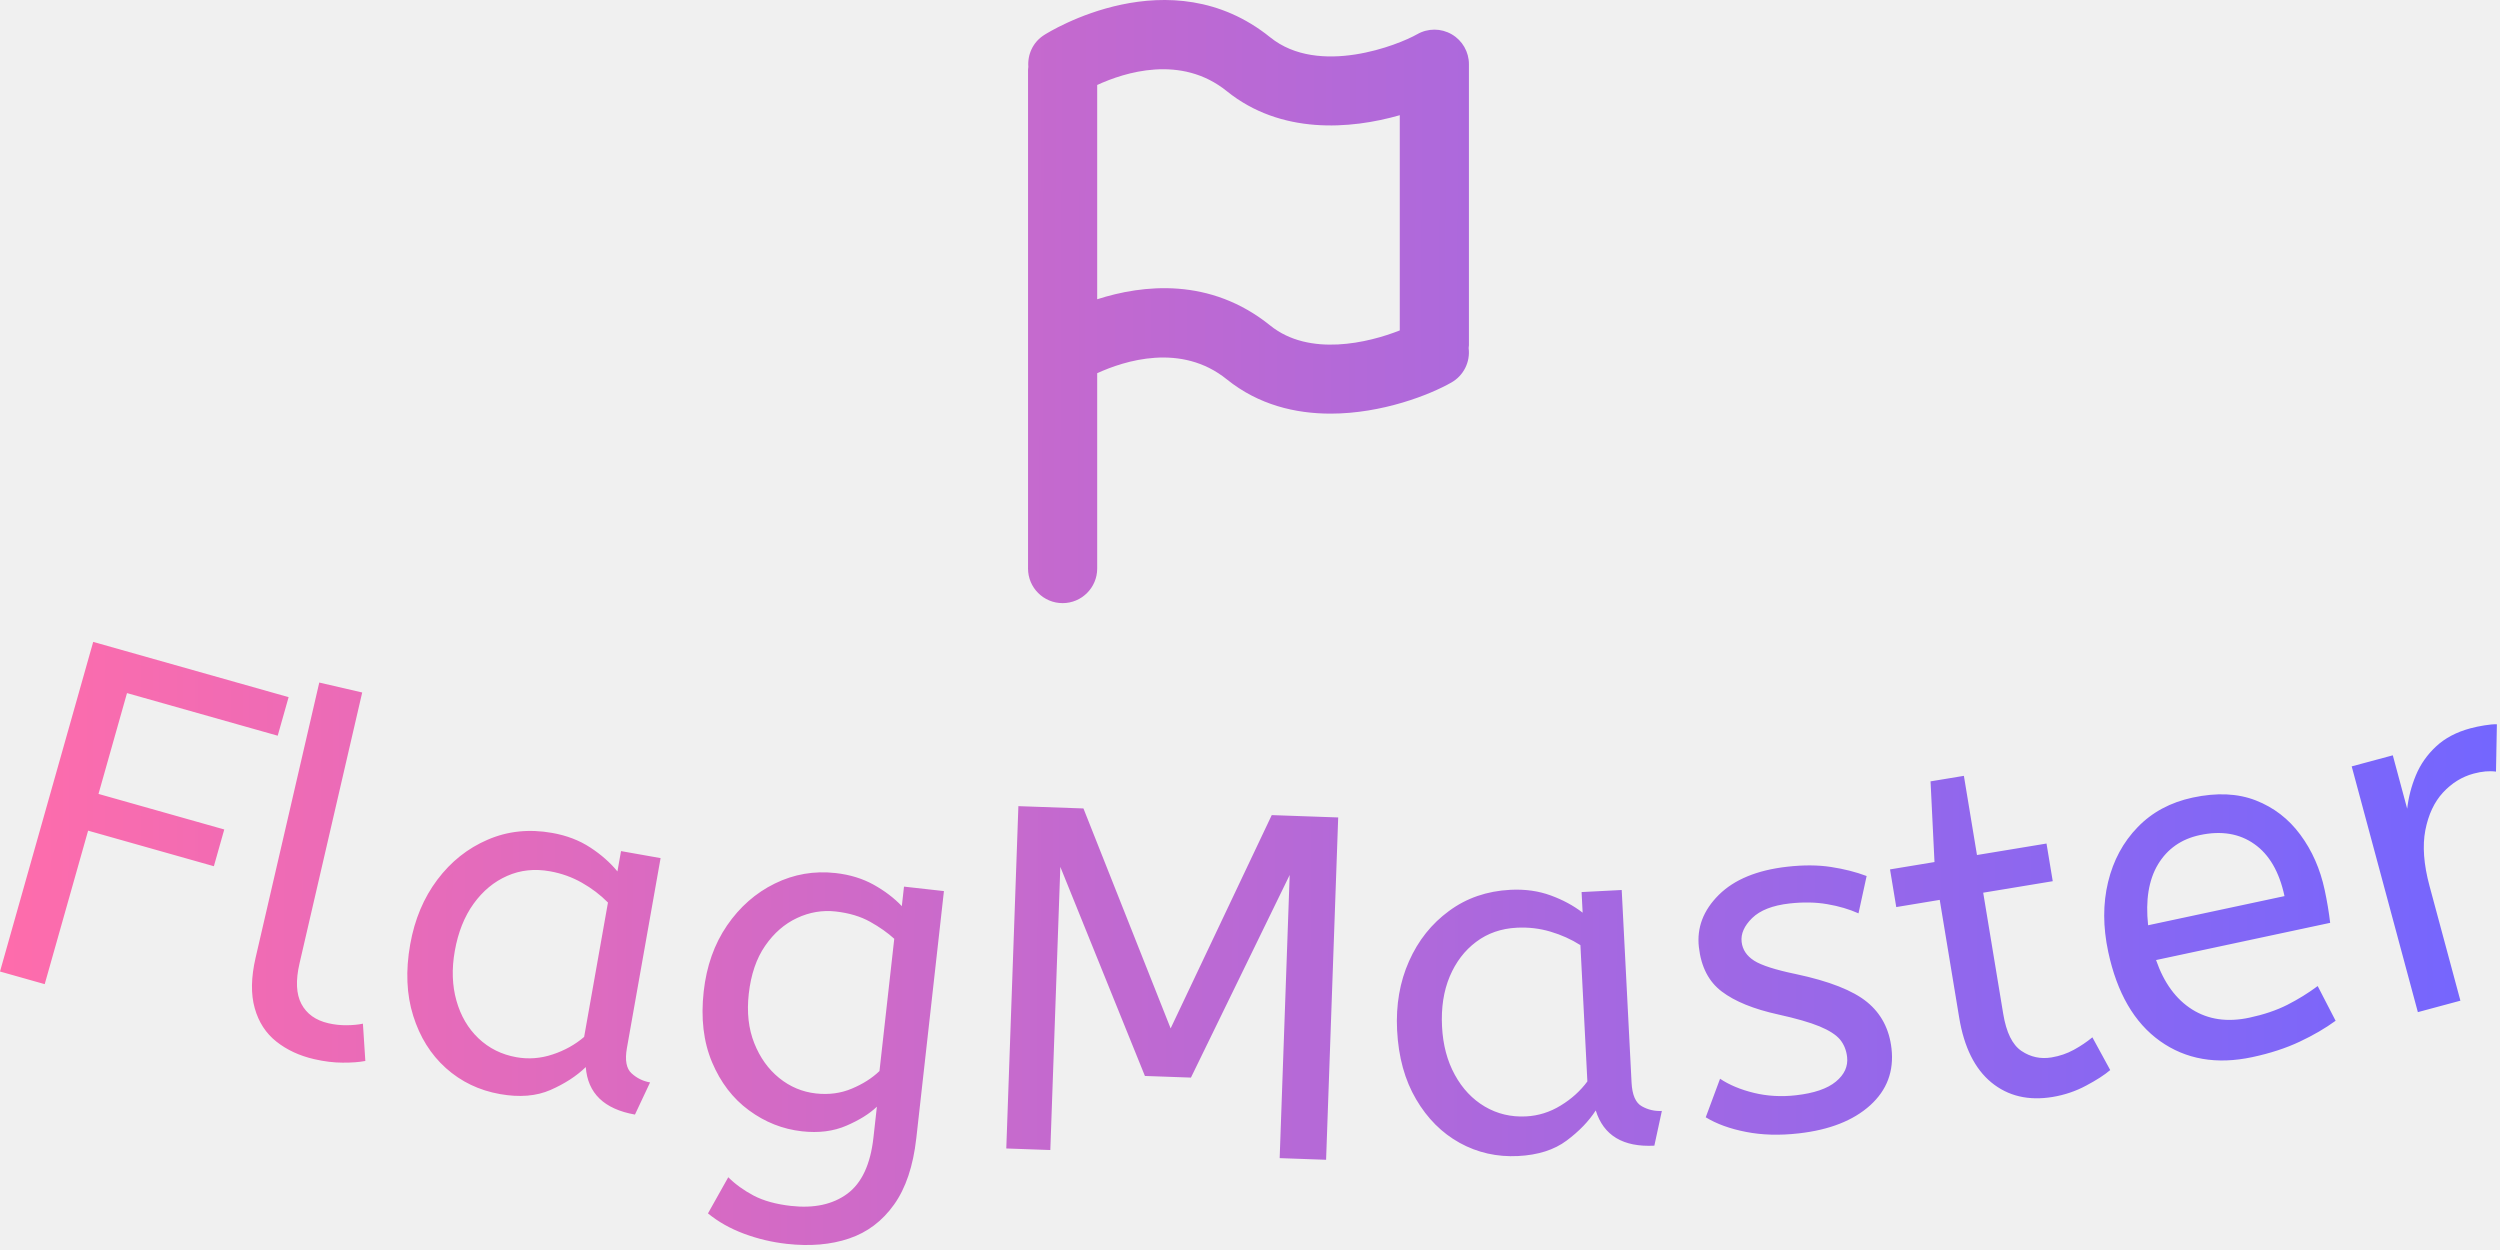
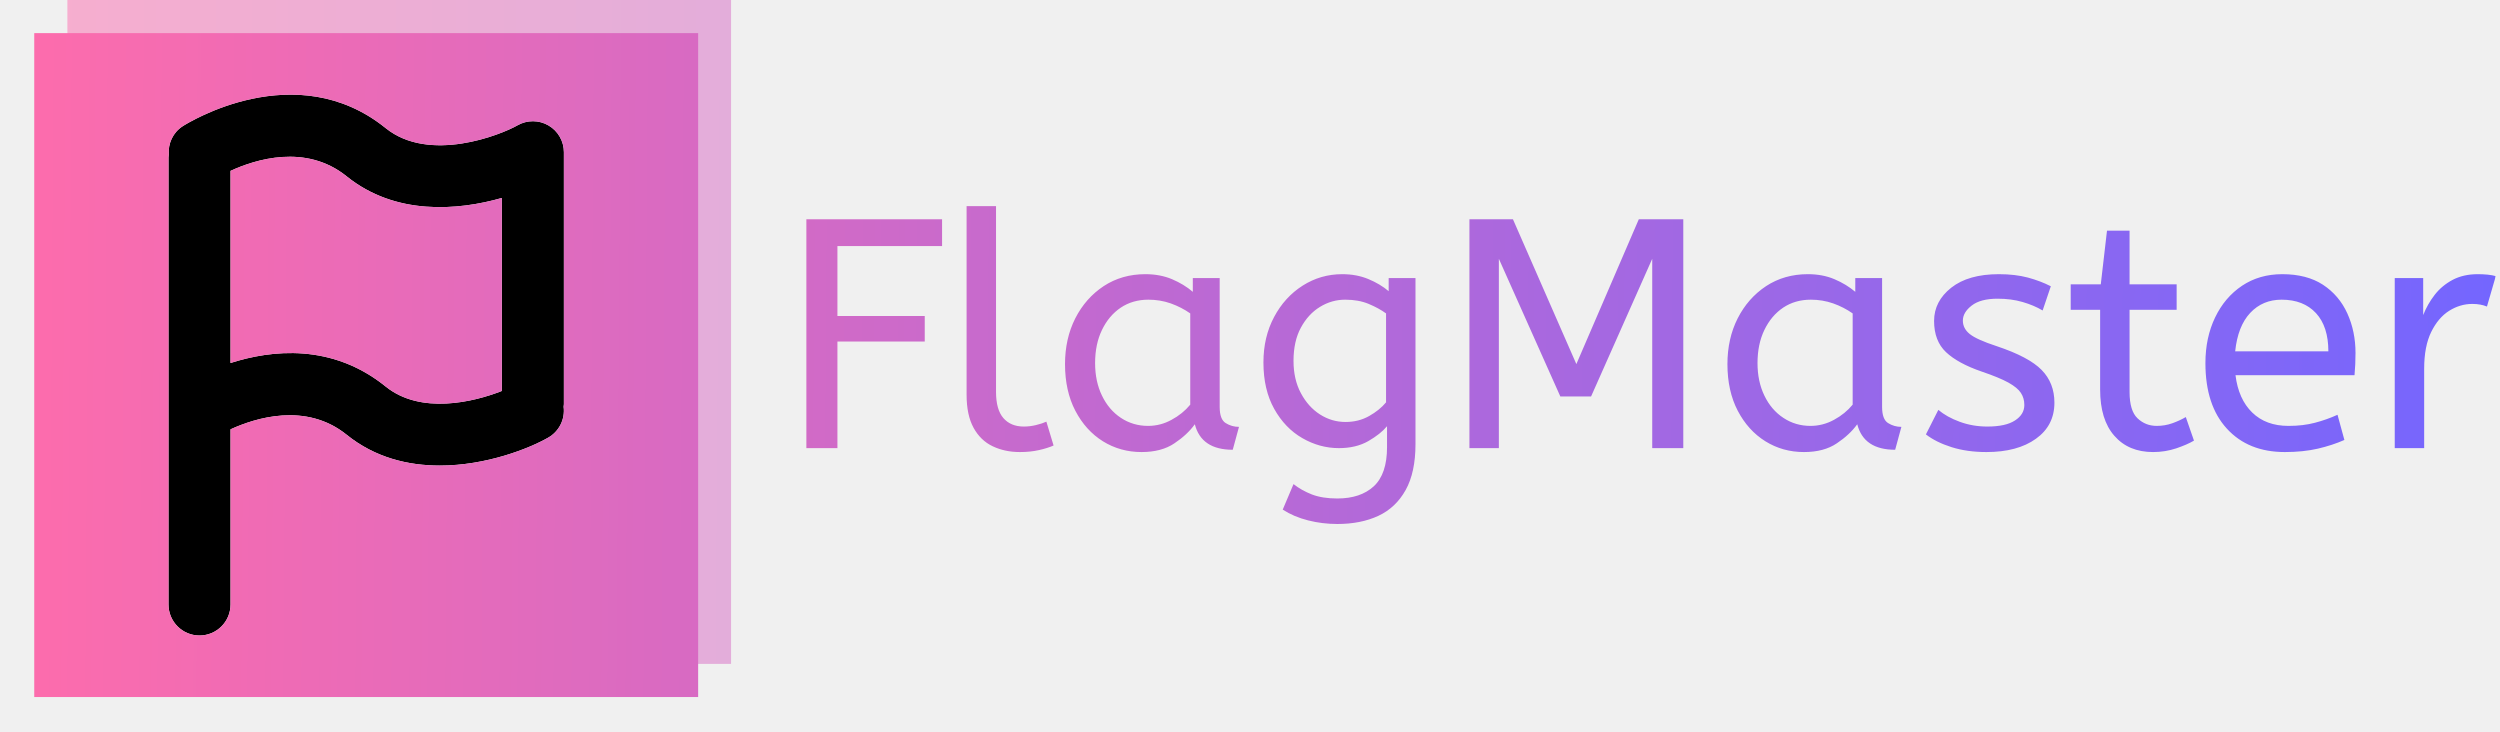
- <svg xmlns="http://www.w3.org/2000/svg" version="1.1" width="1500" height="750" viewBox="0 0 1500 750">
-   <g transform="matrix(1,0,0,1,-0.9090909,-1.491636)">
-     <svg viewBox="0 0 396 198" data-background-color="#000000" preserveAspectRatio="xMidYMid meet" height="750" width="1500">
-       <g id="tight-bounds" transform="matrix(1,0,0,1,0.24,0.3937919)">
-         <svg viewBox="0 0 395.52 197.212" height="197.212" width="395.52">
+ <svg xmlns="http://www.w3.org/2000/svg" version="1.1" width="1500" height="439" viewBox="0 0 1500 439">
+   <g transform="matrix(1,0,0,1,-0.9090909,-0.4538887)">
+     <svg viewBox="0 0 396 116" data-background-color="#000000" preserveAspectRatio="xMidYMid meet" height="439" width="1500">
+       <g id="tight-bounds" transform="matrix(1,0,0,1,0.24,0.1199341)">
+         <svg viewBox="0 0 395.52 115.76" height="115.76" width="395.52">
          <g>
-             <svg viewBox="0 0 395.52 197.212" height="197.212" width="395.52">
-               <g transform="matrix(1,0,0,1,0,101.676)">
-                 <svg viewBox="0 0 395.52 95.536" height="95.536" width="395.52">
+             <svg viewBox="0 0 584.013 170.928" height="115.76" width="395.52">
+               <g transform="matrix(1,0,0,1,188.4929,48.26197)">
+                 <svg viewBox="0 0 395.52 74.404" height="74.404" width="395.52">
                  <g id="textblocktransform">
-                     <svg viewBox="0 0 395.52 95.536" height="95.536" width="395.52" id="textblock">
+                     <svg viewBox="0 0 395.52 74.404" height="74.404" width="395.52" id="textblock">
                      <g>
-                         <svg viewBox="0 0 395.52 95.536" height="95.536" width="395.52">
+                         <svg viewBox="0 0 395.52 74.404" height="74.404" width="395.52">
                          <g transform="matrix(1,0,0,1,0,0)">
-                             <svg width="395.52" viewBox="0.647 -19.107 250.47 60.5" height="95.536" data-palette-color="url(#3960ed23-eb6a-47b5-a659-f7b39df44c1a)" />
+                             <svg width="395.52" viewBox="4.5 -37 258.33 48.6" height="74.404" data-palette-color="url(#897f5153-e7db-4797-996d-753ea3cd242f)" />
                          </g>
                        </svg>
                      </g>
                    </svg>
                  </g>
                </svg>
              </g>
-               <g transform="matrix(1,0,0,1,162.8399,0)">
-                 <svg viewBox="0 0 69.84 95.536" height="95.536" width="69.84">
+               <g>
+                 <svg viewBox="0 0 170.928 170.928" height="170.928" width="170.928">
                  <g>
-                     <svg version="1.1" x="0" y="0" viewBox="24.668 15.57 51 69.764" enable-background="new 0 0 100 100" xml:space="preserve" height="95.536" width="69.84" class="icon-icon-0" data-fill-palette-color="accent" id="icon-0" />
+                     <svg />
+                   </g>
+                   <g id="icon-0">
+                     <svg viewBox="0 0 170.928 170.928" height="170.928" width="170.928">
+                       <g />
+                       <g transform="matrix(1,0,0,1,39.18475,22.15732)">
+                         <svg viewBox="0 0 92.558 126.613" height="126.613" width="92.558">
+                           <g>
+                             <svg version="1.1" x="0" y="0" viewBox="24.668 15.57 51 69.764" enable-background="new 0 0 100 100" xml:space="preserve" height="126.613" width="92.558" class="icon-dxe-0" data-fill-palette-color="quaternary" id="dxe-0">
+                               <path fill="#000000" d="M75.668 23A3.997 3.997 0 0 0 69.685 19.527C67.528 20.761 58.317 24.435 52.681 19.887 41.072 10.522 27.104 19.253 26.516 19.63 25.228 20.453 24.592 21.888 24.705 23.312 24.694 23.431 24.668 23.545 24.668 23.667V81.334A4 4 0 0 0 32.668 81.334V58.739C35.811 57.3 42.375 55.185 47.657 59.447 51.321 62.403 55.594 63.415 59.659 63.415 65.642 63.415 71.177 61.223 73.652 59.807A4 4 0 0 0 75.634 55.831C75.644 55.72 75.667 55.613 75.667 55.5V23zM52.681 53.221C45.729 47.611 37.934 48.494 32.668 50.185V25.4C35.821 23.947 42.363 21.84 47.657 26.113 53.907 31.155 61.928 30.542 67.668 28.896V53.79C64.038 55.222 57.209 56.876 52.681 53.221" data-fill-palette-color="quaternary" />
+                             </svg>
+                           </g>
+                         </svg>
+                       </g>
+                     </svg>
                  </g>
                </svg>
              </g>
-               <g />
            </svg>
          </g>
          <defs />
-           <mask id="73377711-937d-4b2d-9967-688aec02051c">
-             <g id="SvgjsG3605">
-               <svg viewBox="0 0 395.52 197.212" height="197.212" width="395.52">
+           <mask id="f59c137f-631f-4eb2-9a46-350ae3ab22cc">
+             <g id="SvgjsG3834">
+               <svg viewBox="0 0 395.52 115.76" height="115.76" width="395.52">
                <g>
-                   <svg viewBox="0 0 395.52 197.212" height="197.212" width="395.52">
-                     <g transform="matrix(1,0,0,1,0,101.676)">
-                       <svg viewBox="0 0 395.52 95.536" height="95.536" width="395.52">
-                         <g id="SvgjsG3604">
-                           <svg viewBox="0 0 395.52 95.536" height="95.536" width="395.52" id="SvgjsSvg3603">
-                             <g>
-                               <svg viewBox="0 0 395.52 95.536" height="95.536" width="395.52">
+                   <svg viewBox="0 0 584.013 170.928" height="115.76" width="395.52">
+                     <g transform="matrix(1,0,0,1,188.4929,48.26197)">
+                       <svg viewBox="0 0 395.52 74.404" height="74.404" width="395.52">
+                         <g id="SvgjsG3833">
+                           <svg viewBox="0 0 395.52 74.404" height="74.404" width="395.52" id="SvgjsSvg3832">
+                             <g>
+                               <svg viewBox="0 0 395.52 74.404" height="74.404" width="395.52">
                                <g transform="matrix(1,0,0,1,0,0)">
-                                   <svg width="395.52" viewBox="0.647 -19.107 250.47 60.5" height="95.536" data-palette-color="url(#3960ed23-eb6a-47b5-a659-f7b39df44c1a)">
-                                     <path d="M5.131 15.224l-4.484-1.267 9.349-33.064 19.601 5.542-1.094 3.868-15.117-4.274-2.859 10.114 12.615 3.566-1.042 3.686-12.615-3.567zM32.144 22.744v0c-1.461-0.338-2.719-0.923-3.772-1.755-1.053-0.832-1.777-1.947-2.171-3.346-0.4-1.406-0.371-3.097 0.085-5.071v0l6.387-27.601 4.306 0.997-6.287 27.172c-0.398 1.721-0.336 3.077 0.187 4.067 0.529 0.998 1.429 1.645 2.703 1.939v0c0.604 0.14 1.218 0.207 1.842 0.2 0.624-0.006 1.167-0.059 1.627-0.157v0l0.243 3.741c-0.63 0.121-1.392 0.177-2.287 0.169-0.889-0.001-1.844-0.119-2.863-0.355zM50.8 26.252v0c-2.094-0.371-3.903-1.241-5.428-2.608-1.518-1.366-2.61-3.113-3.275-5.242-0.672-2.13-0.773-4.518-0.304-7.163v0c0.445-2.508 1.353-4.672 2.726-6.494 1.365-1.816 3.047-3.153 5.047-4.01 1.995-0.865 4.151-1.092 6.469-0.681v0c1.451 0.257 2.722 0.743 3.814 1.458 1.087 0.707 1.997 1.509 2.732 2.404v0l0.361-2.038 3.968 0.703-3.376 19.043c-0.218 1.228-0.06 2.078 0.472 2.552 0.524 0.479 1.141 0.781 1.85 0.907v0l-1.517 3.225c-3.092-0.548-4.736-2.136-4.934-4.765v0c-0.925 0.899-2.099 1.662-3.524 2.29-1.425 0.628-3.119 0.767-5.081 0.419zM52.451 22.554v0c1.221 0.216 2.433 0.123 3.635-0.28 1.201-0.396 2.253-0.982 3.155-1.756v0l2.39-13.48c-0.764-0.772-1.635-1.434-2.613-1.987-0.984-0.56-2.054-0.943-3.209-1.148v0c-1.549-0.275-2.982-0.119-4.297 0.467-1.315 0.579-2.434 1.508-3.358 2.787-0.925 1.285-1.554 2.863-1.886 4.733v0c-0.32 1.805-0.266 3.467 0.162 4.985 0.427 1.525 1.165 2.786 2.213 3.785 1.055 1 2.324 1.631 3.808 1.894zM79.563 41.276v0c-1.491-0.167-2.925-0.508-4.303-1.024-1.378-0.516-2.577-1.194-3.597-2.032v0l2.036-3.627c0.706 0.703 1.557 1.318 2.551 1.845 1.002 0.521 2.248 0.865 3.738 1.032v0c2.312 0.259 4.196-0.148 5.651-1.22 1.448-1.072 2.321-2.944 2.62-5.614v0l0.348-3.12c-0.737 0.709-1.753 1.343-3.05 1.903-1.298 0.566-2.791 0.755-4.48 0.565v0c-1.921-0.215-3.688-0.915-5.3-2.101-1.612-1.18-2.848-2.79-3.706-4.832-0.859-2.041-1.137-4.41-0.835-7.107v0c0.284-2.538 1.063-4.738 2.337-6.601 1.282-1.869 2.882-3.273 4.798-4.213 1.916-0.94 3.948-1.289 6.095-1.049v0c1.431 0.16 2.706 0.551 3.823 1.172 1.111 0.621 2.051 1.336 2.819 2.146v0l0.219-1.958 4.005 0.448-2.771 24.786c-0.313 2.796-1.057 5.017-2.234 6.663-1.17 1.647-2.672 2.78-4.506 3.4-1.827 0.621-3.913 0.8-6.258 0.538zM82.487 26.188v0c1.299 0.145 2.501-0.016 3.606-0.483 1.112-0.466 2.036-1.054 2.773-1.763v0l1.483-13.267c-0.657-0.603-1.465-1.173-2.425-1.71-0.966-0.537-2.115-0.88-3.447-1.029v0c-1.332-0.149-2.624 0.069-3.876 0.653-1.253 0.584-2.319 1.512-3.199 2.782-0.88 1.27-1.429 2.879-1.647 4.827v0c-0.207 1.855-0.023 3.506 0.554 4.952 0.576 1.446 1.409 2.609 2.497 3.489 1.089 0.88 2.316 1.396 3.681 1.549zM106.004 31.864l-4.417-0.156 1.214-34.339 6.526 0.231 8.746 22.063 10.142-21.395 6.666 0.235-1.214 34.339-4.657-0.165 1.004-28.402-9.904 20.323-4.617-0.164-8.485-20.973zM152.94 32.466v0c-2.124 0.109-4.082-0.332-5.876-1.322-1.786-0.99-3.243-2.448-4.369-4.372-1.133-1.925-1.768-4.229-1.905-6.912v0c-0.13-2.543 0.269-4.857 1.197-6.94 0.922-2.076 2.261-3.757 4.018-5.042 1.75-1.291 3.8-1.997 6.149-2.117v0c1.471-0.075 2.819 0.113 4.045 0.564 1.218 0.445 2.285 1.021 3.202 1.729v0l-0.106-2.067 4.025-0.206 0.988 19.315c0.064 1.245 0.408 2.038 1.033 2.38 0.619 0.349 1.287 0.505 2.006 0.468v0l-0.753 3.483c-3.136 0.16-5.095-1.018-5.878-3.534v0c-0.699 1.084-1.672 2.091-2.919 3.023-1.247 0.932-2.866 1.448-4.857 1.55zM153.718 28.491v0c1.238-0.063 2.398-0.426 3.478-1.089 1.081-0.656 1.975-1.463 2.68-2.42v0l-0.699-13.672c-0.918-0.581-1.915-1.03-2.993-1.349-1.085-0.325-2.213-0.458-3.385-0.398v0c-1.571 0.08-2.932 0.554-4.082 1.421-1.151 0.86-2.033 2.016-2.647 3.469-0.613 1.46-0.871 3.139-0.773 5.036v0c0.094 1.831 0.52 3.438 1.278 4.821 0.759 1.39 1.761 2.453 3.007 3.191 1.253 0.737 2.631 1.067 4.136 0.99zM181.069 30.195v0c-1.921 0.217-3.681 0.167-5.28-0.149-1.598-0.309-2.945-0.798-4.04-1.466v0l1.436-3.866c0.929 0.62 2.062 1.092 3.4 1.418 1.338 0.325 2.739 0.405 4.204 0.24v0c1.822-0.206 3.159-0.662 4.011-1.368 0.859-0.707 1.236-1.532 1.13-2.472v0c-0.077-0.682-0.314-1.266-0.71-1.751-0.403-0.478-1.086-0.917-2.051-1.319-0.971-0.4-2.351-0.798-4.14-1.193v0c-2.463-0.541-4.351-1.307-5.664-2.3-1.312-0.986-2.08-2.472-2.304-4.46v0c-0.22-1.948 0.445-3.693 1.995-5.236 1.557-1.544 3.845-2.487 6.867-2.828v0c1.63-0.184 3.097-0.175 4.401 0.027 1.311 0.201 2.499 0.503 3.564 0.906v0l-0.816 3.745c-0.933-0.418-1.981-0.726-3.143-0.923-1.156-0.198-2.417-0.22-3.781-0.067v0c-1.689 0.191-2.936 0.677-3.74 1.459-0.797 0.781-1.15 1.579-1.059 2.393v0c0.087 0.775 0.504 1.402 1.249 1.882 0.744 0.473 2.144 0.922 4.198 1.348v0c3.341 0.71 5.721 1.646 7.139 2.807 1.412 1.156 2.228 2.711 2.449 4.665v0c0.256 2.272-0.459 4.171-2.145 5.697-1.693 1.526-4.083 2.463-7.17 2.811zM206.546 26.54v0c-2.42 0.4-4.467-0.083-6.139-1.449-1.665-1.367-2.743-3.537-3.235-6.509v0l-1.952-11.81-4.36 0.721-0.625-3.779 4.46-0.737-0.396-8.094 3.345-0.553 1.313 7.942 6.975-1.152 0.625 3.778-6.976 1.153 2.009 12.155c0.309 1.868 0.919 3.108 1.832 3.721 0.912 0.613 1.917 0.828 3.015 0.647v0c0.809-0.134 1.554-0.389 2.236-0.764 0.688-0.377 1.308-0.794 1.861-1.251v0l1.789 3.283c-0.58 0.495-1.389 1.017-2.427 1.566-1.036 0.556-2.153 0.934-3.35 1.132zM226.579 22.544v0c-3.586 0.766-6.673 0.23-9.261-1.61-2.582-1.841-4.314-4.825-5.196-8.952v0c-0.534-2.497-0.538-4.831-0.014-7.002 0.525-2.171 1.513-4.005 2.966-5.501 1.451-1.503 3.295-2.494 5.531-2.972v0c2.406-0.514 4.512-0.419 6.319 0.286 1.807 0.705 3.297 1.852 4.469 3.442 1.178 1.589 1.993 3.439 2.444 5.551v0c0.238 1.115 0.421 2.211 0.549 3.288v0l-17.465 3.733c0.787 2.279 1.992 3.93 3.615 4.954 1.623 1.023 3.54 1.299 5.75 0.826v0c1.441-0.308 2.703-0.734 3.786-1.279 1.088-0.553 2.109-1.184 3.062-1.892v0l1.797 3.481c-1.044 0.762-2.247 1.462-3.61 2.101-1.368 0.647-2.949 1.162-4.742 1.546zM216.123 9.317v0l13.681-2.924c-0.52-2.432-1.529-4.173-3.028-5.223-1.494-1.058-3.314-1.357-5.458-0.899v0c-1.858 0.397-3.258 1.375-4.2 2.933-0.935 1.557-1.267 3.594-0.995 6.113zM247.45 16.883l-4.268 1.149-6.637-24.652 4.123-1.11 1.443 5.359c0.131-1.154 0.423-2.275 0.875-3.363 0.453-1.088 1.126-2.05 2.02-2.884 0.894-0.834 2.036-1.439 3.426-1.814v0c0.47-0.127 0.95-0.228 1.44-0.304 0.482-0.081 0.897-0.117 1.245-0.108v0l-0.098 4.749c-0.666-0.09-1.411-0.024-2.236 0.198v0c-1.172 0.315-2.196 0.947-3.073 1.894-0.877 0.947-1.47 2.208-1.778 3.783-0.302 1.572-0.163 3.434 0.416 5.583v0z" opacity="1" transform="matrix(1,0,0,1,0,0)" fill="white" class="wordmark-text-0" id="SvgjsPath3602" />
+                                   <svg width="395.52" viewBox="4.5 -37 258.33 48.6" height="74.404" data-palette-color="url(#897f5153-e7db-4797-996d-753ea3cd242f)">
+                                     <path d="M9.25 0L4.5 0 4.5-35 25.25-35 25.25-30.9 9.25-30.9 9.25-20.2 22.6-20.2 22.6-16.3 9.25-16.3 9.25 0ZM37.15 0.6L37.15 0.6Q34.85 0.6 33-0.28 31.15-1.15 30.07-3.1 29-5.05 29-8.15L29-8.15 29-37 33.5-37 33.5-8.6Q33.5-5.9 34.62-4.6 35.75-3.3 37.75-3.3L37.75-3.3Q38.7-3.3 39.62-3.53 40.55-3.75 41.2-4.05L41.2-4.05 42.3-0.4Q41.4 0 40.07 0.3 38.75 0.6 37.15 0.6ZM55.75 0.6L55.75 0.6Q52.5 0.6 49.84-1.05 47.2-2.7 45.62-5.73 44.05-8.75 44.05-12.85L44.05-12.85Q44.05-16.75 45.62-19.85 47.2-22.95 49.97-24.78 52.75-26.6 56.34-26.6L56.34-26.6Q58.59-26.6 60.42-25.83 62.25-25.05 63.59-23.9L63.59-23.9 63.59-26 67.7-26 67.7-6.3Q67.7-4.4 68.62-3.83 69.55-3.25 70.65-3.25L70.65-3.25 69.7 0.25Q64.9 0.25 63.9-3.65L63.9-3.65Q62.75-2.05 60.77-0.73 58.8 0.6 55.75 0.6ZM56.75-3.4L56.75-3.4Q58.65-3.4 60.34-4.33 62.05-5.25 63.2-6.65L63.2-6.65 63.2-20.6Q61.84-21.55 60.22-22.13 58.59-22.7 56.8-22.7L56.8-22.7Q54.4-22.7 52.57-21.48 50.75-20.25 49.7-18.07 48.65-15.9 48.65-13L48.65-13Q48.65-10.2 49.7-8.03 50.75-5.85 52.59-4.63 54.45-3.4 56.75-3.4ZM85.69 11.6L85.69 11.6Q83.39 11.6 81.22 11.05 79.04 10.5 77.34 9.4L77.34 9.4 78.99 5.5Q80.19 6.45 81.79 7.08 83.39 7.7 85.69 7.7L85.69 7.7Q89.24 7.7 91.27 5.83 93.29 3.95 93.29-0.15L93.29-0.15 93.29-3.35Q92.29-2.15 90.42-1.07 88.54 0 85.94 0L85.94 0Q82.99 0 80.34-1.53 77.69-3.05 76.04-6 74.39-8.95 74.39-13.1L74.39-13.1Q74.39-17 76.02-20.05 77.64-23.1 80.39-24.85 83.14-26.6 86.44-26.6L86.44-26.6Q88.64-26.6 90.44-25.85 92.24-25.1 93.54-24L93.54-24 93.54-26 97.64-26 97.64-0.6Q97.64 3.7 96.14 6.4 94.64 9.1 91.97 10.35 89.29 11.6 85.69 11.6ZM86.94-4L86.94-4Q88.94-4 90.54-4.9 92.14-5.8 93.14-7L93.14-7 93.14-20.6Q92.04-21.4 90.49-22.05 88.94-22.7 86.89-22.7L86.89-22.7Q84.84-22.7 83.04-21.6 81.24-20.5 80.12-18.43 78.99-16.35 78.99-13.35L78.99-13.35Q78.99-10.5 80.12-8.4 81.24-6.3 83.04-5.15 84.84-4 86.94-4ZM110.39 0L105.89 0 105.89-35 112.54-35 122.24-12.85 131.79-35 138.59-35 138.59 0 133.84 0 133.84-28.95 124.49-7.9 119.79-7.9 110.39-28.95 110.39 0ZM157.04 0.6L157.04 0.6Q153.79 0.6 151.14-1.05 148.49-2.7 146.91-5.73 145.34-8.75 145.34-12.85L145.34-12.85Q145.34-16.75 146.91-19.85 148.49-22.95 151.26-24.78 154.04-26.6 157.64-26.6L157.64-26.6Q159.89-26.6 161.71-25.83 163.54-25.05 164.89-23.9L164.89-23.9 164.89-26 168.99-26 168.99-6.3Q168.99-4.4 169.91-3.83 170.84-3.25 171.94-3.25L171.94-3.25 170.99 0.25Q166.19 0.25 165.19-3.65L165.19-3.65Q164.04-2.05 162.06-0.73 160.09 0.6 157.04 0.6ZM158.04-3.4L158.04-3.4Q159.94-3.4 161.64-4.33 163.34-5.25 164.49-6.65L164.49-6.65 164.49-20.6Q163.14-21.55 161.51-22.13 159.89-22.7 158.09-22.7L158.09-22.7Q155.69-22.7 153.86-21.48 152.04-20.25 150.99-18.07 149.94-15.9 149.94-13L149.94-13Q149.94-10.2 150.99-8.03 152.04-5.85 153.89-4.63 155.74-3.4 158.04-3.4ZM184.94 0.6L184.94 0.6Q181.99 0.6 179.61-0.15 177.24-0.9 175.69-2.1L175.69-2.1 177.59-5.85Q178.89-4.75 180.86-4.03 182.84-3.3 185.09-3.3L185.09-3.3Q187.89-3.3 189.31-4.23 190.74-5.15 190.74-6.6L190.74-6.6Q190.74-7.65 190.21-8.45 189.69-9.25 188.29-10.03 186.89-10.8 184.24-11.7L184.24-11.7Q180.59-12.95 178.76-14.68 176.94-16.4 176.94-19.45L176.94-19.45Q176.94-22.45 179.56-24.53 182.19-26.6 186.84-26.6L186.84-26.6Q189.34-26.6 191.29-26.08 193.24-25.55 194.79-24.75L194.79-24.75 193.54-21.05Q192.19-21.85 190.46-22.35 188.74-22.85 186.64-22.85L186.64-22.85Q184.04-22.85 182.69-21.8 181.34-20.75 181.34-19.5L181.34-19.5Q181.34-18.3 182.39-17.45 183.44-16.6 186.49-15.6L186.49-15.6Q191.44-13.95 193.39-11.95 195.34-9.95 195.34-6.95L195.34-6.95Q195.34-3.45 192.51-1.43 189.69 0.6 184.94 0.6ZM210.43 0.6L210.43 0.6Q206.68 0.6 204.51-1.88 202.33-4.35 202.33-8.95L202.33-8.95 202.33-21.15 197.83-21.15 197.83-25.05 202.43-25.05 203.38-33.25 206.83-33.25 206.83-25.05 214.03-25.05 214.03-21.15 206.83-21.15 206.83-8.6Q206.83-5.7 208.06-4.55 209.28-3.4 210.98-3.4L210.98-3.4Q212.23-3.4 213.36-3.8 214.48-4.2 215.43-4.75L215.43-4.75 216.68-1.15Q215.68-0.55 213.98 0.03 212.28 0.6 210.43 0.6ZM230.58 0.6L230.58 0.6Q224.98 0.6 221.71-2.98 218.43-6.55 218.43-13L218.43-13Q218.43-16.9 219.91-19.98 221.38-23.05 224.03-24.83 226.68-26.6 230.18-26.6L230.18-26.6Q233.93-26.6 236.41-24.98 238.88-23.35 240.13-20.6 241.38-17.85 241.38-14.55L241.38-14.55Q241.38-12.8 241.23-11.15L241.23-11.15 223.03-11.15Q223.48-7.5 225.58-5.45 227.68-3.4 231.13-3.4L231.13-3.4Q233.38-3.4 235.18-3.88 236.98-4.35 238.63-5.1L238.63-5.1 239.68-1.25Q237.88-0.45 235.63 0.08 233.38 0.6 230.58 0.6ZM222.98-14.8L222.98-14.8 237.23-14.8Q237.23-18.6 235.33-20.65 233.43-22.7 230.08-22.7L230.08-22.7Q227.18-22.7 225.28-20.68 223.38-18.65 222.98-14.8ZM251.88 0L247.38 0 247.38-26 251.73-26 251.73-20.35Q252.38-22 253.48-23.43 254.58-24.85 256.23-25.73 257.88-26.6 260.08-26.6L260.08-26.6Q260.83-26.6 261.58-26.53 262.33-26.45 262.83-26.3L262.83-26.3 261.48-21.65Q260.53-22.05 259.23-22.05L259.23-22.05Q257.38-22.05 255.7-21 254.03-19.95 252.95-17.75 251.88-15.55 251.88-12.15L251.88-12.15 251.88 0Z" opacity="1" transform="matrix(1,0,0,1,0,0)" fill="white" class="wordmark-text-0" id="SvgjsPath3831" />
                                  </svg>
                                </g>
                              </svg>
                            </g>
                          </svg>
                        </g>
                      </svg>
                    </g>
-                     <g transform="matrix(1,0,0,1,162.8399,0)">
-                       <svg viewBox="0 0 69.84 95.536" height="95.536" width="69.84">
+                     <g>
+                       <svg viewBox="0 0 170.928 170.928" height="170.928" width="170.928">
                        <g>
-                           <svg version="1.1" x="0" y="0" viewBox="24.668 15.57 51 69.764" enable-background="new 0 0 100 100" xml:space="preserve" height="95.536" width="69.84" class="icon-icon-0" data-fill-palette-color="accent" id="SvgjsSvg3601">
-                             <path fill="black" d="M75.668 23A3.997 3.997 0 0 0 69.685 19.527C67.528 20.761 58.317 24.435 52.681 19.887 41.072 10.522 27.104 19.253 26.516 19.63 25.228 20.453 24.592 21.888 24.705 23.312 24.694 23.431 24.668 23.545 24.668 23.667V81.334A4 4 0 0 0 32.668 81.334V58.739C35.811 57.3 42.375 55.185 47.657 59.447 51.321 62.403 55.594 63.415 59.659 63.415 65.642 63.415 71.177 61.223 73.652 59.807A4 4 0 0 0 75.634 55.831C75.644 55.72 75.667 55.613 75.667 55.5V23zM52.681 53.221C45.729 47.611 37.934 48.494 32.668 50.185V25.4C35.821 23.947 42.363 21.84 47.657 26.113 53.907 31.155 61.928 30.542 67.668 28.896V53.79C64.038 55.222 57.209 56.876 52.681 53.221" />
-                           </svg>
-                         </g>
-                       </svg>
-                     </g>
-                     <g />
+                           <svg />
+                         </g>
+                         <g id="SvgjsG3830">
+                           <svg viewBox="0 0 170.928 170.928" height="170.928" width="170.928">
+                             <g>
+                               <rect width="155.418" height="155.418" x="7.755" y="7.755" fill="black" />
+                               <rect width="155.418" height="155.418" x="15.51" y="5.329070518200751e-15" fill="black" opacity="0.5" />
+                             </g>
+                             <g transform="matrix(1,0,0,1,39.18475,22.15732)">
+                               <svg viewBox="0 0 92.558 126.613" height="126.613" width="92.558">
+                                 <g>
+                                   <svg version="1.1" x="0" y="0" viewBox="24.668 15.57 51 69.764" enable-background="new 0 0 100 100" xml:space="preserve" height="126.613" width="92.558" class="icon-dxe-0" data-fill-palette-color="quaternary" id="SvgjsSvg3829">
+                                     <path fill="black" d="M75.668 23A3.997 3.997 0 0 0 69.685 19.527C67.528 20.761 58.317 24.435 52.681 19.887 41.072 10.522 27.104 19.253 26.516 19.63 25.228 20.453 24.592 21.888 24.705 23.312 24.694 23.431 24.668 23.545 24.668 23.667V81.334A4 4 0 0 0 32.668 81.334V58.739C35.811 57.3 42.375 55.185 47.657 59.447 51.321 62.403 55.594 63.415 59.659 63.415 65.642 63.415 71.177 61.223 73.652 59.807A4 4 0 0 0 75.634 55.831C75.644 55.72 75.667 55.613 75.667 55.5V23zM52.681 53.221C45.729 47.611 37.934 48.494 32.668 50.185V25.4C35.821 23.947 42.363 21.84 47.657 26.113 53.907 31.155 61.928 30.542 67.668 28.896V53.79C64.038 55.222 57.209 56.876 52.681 53.221" />
+                                   </svg>
+                                 </g>
+                               </svg>
+                             </g>
+                           </svg>
+                         </g>
+                       </svg>
+                     </g>
                  </svg>
                </g>
                <defs>
                  <mask />
                </defs>
              </svg>
-               <rect width="395.52" height="197.212" fill="black" stroke="none" visibility="hidden" />
+               <rect width="395.52" height="115.76" fill="black" stroke="none" visibility="hidden" />
            </g>
          </mask>
-           <linearGradient x1="0" x2="1" y1="0.548" y2="0.55" id="3960ed23-eb6a-47b5-a659-f7b39df44c1a">
+           <linearGradient x1="0" x2="1" y1="0.548" y2="0.55" id="897f5153-e7db-4797-996d-753ea3cd242f">
            <stop stop-color="#ff6cab" offset="0" />
            <stop stop-color="#7366ff" offset="1" />
          </linearGradient>
-           <rect width="395.52" height="197.212" fill="url(#3960ed23-eb6a-47b5-a659-f7b39df44c1a)" mask="url(#73377711-937d-4b2d-9967-688aec02051c)" data-fill-palette-color="primary" />
-           <mask id="2daa9ea7-90bc-4e94-9684-1207509a1400">
-             <g id="SvgjsG3624">
-               <svg viewBox="0 0 395.52 197.212" height="197.212" width="395.52">
+           <rect width="395.52" height="115.76" fill="url(#897f5153-e7db-4797-996d-753ea3cd242f)" mask="url(#f59c137f-631f-4eb2-9a46-350ae3ab22cc)" data-fill-palette-color="primary" />
+           <mask id="a66d38c9-d4b9-49e2-b9ce-46dd73f69614">
+             <g id="SvgjsG3857">
+               <svg viewBox="0 0 395.52 115.76" height="115.76" width="395.52">
                <g>
-                   <svg viewBox="0 0 395.52 197.212" height="197.212" width="395.52">
-                     <g transform="matrix(1,0,0,1,0,101.676)">
-                       <svg viewBox="0 0 395.52 95.536" height="95.536" width="395.52">
-                         <g id="SvgjsG3623">
-                           <svg viewBox="0 0 395.52 95.536" height="95.536" width="395.52" id="SvgjsSvg3622">
-                             <g>
-                               <svg viewBox="0 0 395.52 95.536" height="95.536" width="395.52">
+                   <svg viewBox="0 0 584.013 170.928" height="115.76" width="395.52">
+                     <g transform="matrix(1,0,0,1,188.4929,48.26197)">
+                       <svg viewBox="0 0 395.52 74.404" height="74.404" width="395.52">
+                         <g id="SvgjsG3856">
+                           <svg viewBox="0 0 395.52 74.404" height="74.404" width="395.52" id="SvgjsSvg3855">
+                             <g>
+                               <svg viewBox="0 0 395.52 74.404" height="74.404" width="395.52">
                                <g transform="matrix(1,0,0,1,0,0)">
-                                   <svg width="395.52" viewBox="0.647 -19.107 250.47 60.5" height="95.536" data-palette-color="url(#3960ed23-eb6a-47b5-a659-f7b39df44c1a)" />
-                                 </g>
-                               </svg>
-                             </g>
-                           </svg>
-                         </g>
-                       </svg>
-                     </g>
-                     <g transform="matrix(1,0,0,1,162.8399,0)">
-                       <svg viewBox="0 0 69.84 95.536" height="95.536" width="69.84">
+                                   <svg width="395.52" viewBox="4.5 -37 258.33 48.6" height="74.404" data-palette-color="url(#897f5153-e7db-4797-996d-753ea3cd242f)" />
+                                 </g>
+                               </svg>
+                             </g>
+                           </svg>
+                         </g>
+                       </svg>
+                     </g>
+                     <g>
+                       <svg viewBox="0 0 170.928 170.928" height="170.928" width="170.928">
                        <g>
-                           <svg version="1.1" x="0" y="0" viewBox="24.668 15.57 51 69.764" enable-background="new 0 0 100 100" xml:space="preserve" height="95.536" width="69.84" class="icon-icon-0" data-fill-palette-color="accent" id="SvgjsSvg3621">
-                             <path fill="white" d="M75.668 23A3.997 3.997 0 0 0 69.685 19.527C67.528 20.761 58.317 24.435 52.681 19.887 41.072 10.522 27.104 19.253 26.516 19.63 25.228 20.453 24.592 21.888 24.705 23.312 24.694 23.431 24.668 23.545 24.668 23.667V81.334A4 4 0 0 0 32.668 81.334V58.739C35.811 57.3 42.375 55.185 47.657 59.447 51.321 62.403 55.594 63.415 59.659 63.415 65.642 63.415 71.177 61.223 73.652 59.807A4 4 0 0 0 75.634 55.831C75.644 55.72 75.667 55.613 75.667 55.5V23zM52.681 53.221C45.729 47.611 37.934 48.494 32.668 50.185V25.4C35.821 23.947 42.363 21.84 47.657 26.113 53.907 31.155 61.928 30.542 67.668 28.896V53.79C64.038 55.222 57.209 56.876 52.681 53.221" />
-                           </svg>
-                         </g>
-                       </svg>
-                     </g>
-                     <g />
+                           <svg />
+                         </g>
+                         <g id="SvgjsG3854">
+                           <svg viewBox="0 0 170.928 170.928" height="170.928" width="170.928">
+                             <g>
+                               <rect width="155.418" height="155.418" x="7.755" y="7.755" fill="white" />
+                               <rect width="155.418" height="155.418" x="15.51" y="5.329070518200751e-15" fill="white" opacity="0.5" />
+                             </g>
+                             <g transform="matrix(1,0,0,1,39.18475,22.15732)">
+                               <svg viewBox="0 0 92.558 126.613" height="126.613" width="92.558">
+                                 <g>
+                                   <svg version="1.1" x="0" y="0" viewBox="24.668 15.57 51 69.764" enable-background="new 0 0 100 100" xml:space="preserve" height="126.613" width="92.558" class="icon-dxe-0" data-fill-palette-color="quaternary" id="SvgjsSvg3853">
+                                     <path fill="black" d="M75.668 23A3.997 3.997 0 0 0 69.685 19.527C67.528 20.761 58.317 24.435 52.681 19.887 41.072 10.522 27.104 19.253 26.516 19.63 25.228 20.453 24.592 21.888 24.705 23.312 24.694 23.431 24.668 23.545 24.668 23.667V81.334A4 4 0 0 0 32.668 81.334V58.739C35.811 57.3 42.375 55.185 47.657 59.447 51.321 62.403 55.594 63.415 59.659 63.415 65.642 63.415 71.177 61.223 73.652 59.807A4 4 0 0 0 75.634 55.831C75.644 55.72 75.667 55.613 75.667 55.5V23zM52.681 53.221C45.729 47.611 37.934 48.494 32.668 50.185V25.4C35.821 23.947 42.363 21.84 47.657 26.113 53.907 31.155 61.928 30.542 67.668 28.896V53.79C64.038 55.222 57.209 56.876 52.681 53.221" />
+                                   </svg>
+                                 </g>
+                               </svg>
+                             </g>
+                           </svg>
+                         </g>
+                       </svg>
+                     </g>
                  </svg>
                </g>
                <defs>
                  <mask />
                </defs>
                <mask>
-                   <g id="SvgjsG3620">
-                     <svg viewBox="0 0 395.52 197.212" height="197.212" width="395.52">
+                   <g id="SvgjsG3852">
+                     <svg viewBox="0 0 395.52 115.76" height="115.76" width="395.52">
                      <g>
-                         <svg viewBox="0 0 395.52 197.212" height="197.212" width="395.52">
-                           <g transform="matrix(1,0,0,1,0,101.676)">
-                             <svg viewBox="0 0 395.52 95.536" height="95.536" width="395.52">
-                               <g id="SvgjsG3619">
-                                 <svg viewBox="0 0 395.52 95.536" height="95.536" width="395.52" id="SvgjsSvg3618">
+                         <svg viewBox="0 0 584.013 170.928" height="115.76" width="395.52">
+                           <g transform="matrix(1,0,0,1,188.4929,48.26197)">
+                             <svg viewBox="0 0 395.52 74.404" height="74.404" width="395.52">
+                               <g id="SvgjsG3851">
+                                 <svg viewBox="0 0 395.52 74.404" height="74.404" width="395.52" id="SvgjsSvg3850">
                                  <g>
-                                     <svg viewBox="0 0 395.52 95.536" height="95.536" width="395.52">
+                                     <svg viewBox="0 0 395.52 74.404" height="74.404" width="395.52">
                                      <g transform="matrix(1,0,0,1,0,0)">
-                                         <svg width="395.52" viewBox="0.647 -19.107 250.47 60.5" height="95.536" data-palette-color="url(#3960ed23-eb6a-47b5-a659-f7b39df44c1a)">
-                                           <path d="M5.131 15.224l-4.484-1.267 9.349-33.064 19.601 5.542-1.094 3.868-15.117-4.274-2.859 10.114 12.615 3.566-1.042 3.686-12.615-3.567zM32.144 22.744v0c-1.461-0.338-2.719-0.923-3.772-1.755-1.053-0.832-1.777-1.947-2.171-3.346-0.4-1.406-0.371-3.097 0.085-5.071v0l6.387-27.601 4.306 0.997-6.287 27.172c-0.398 1.721-0.336 3.077 0.187 4.067 0.529 0.998 1.429 1.645 2.703 1.939v0c0.604 0.14 1.218 0.207 1.842 0.2 0.624-0.006 1.167-0.059 1.627-0.157v0l0.243 3.741c-0.63 0.121-1.392 0.177-2.287 0.169-0.889-0.001-1.844-0.119-2.863-0.355zM50.8 26.252v0c-2.094-0.371-3.903-1.241-5.428-2.608-1.518-1.366-2.61-3.113-3.275-5.242-0.672-2.13-0.773-4.518-0.304-7.163v0c0.445-2.508 1.353-4.672 2.726-6.494 1.365-1.816 3.047-3.153 5.047-4.01 1.995-0.865 4.151-1.092 6.469-0.681v0c1.451 0.257 2.722 0.743 3.814 1.458 1.087 0.707 1.997 1.509 2.732 2.404v0l0.361-2.038 3.968 0.703-3.376 19.043c-0.218 1.228-0.06 2.078 0.472 2.552 0.524 0.479 1.141 0.781 1.85 0.907v0l-1.517 3.225c-3.092-0.548-4.736-2.136-4.934-4.765v0c-0.925 0.899-2.099 1.662-3.524 2.29-1.425 0.628-3.119 0.767-5.081 0.419zM52.451 22.554v0c1.221 0.216 2.433 0.123 3.635-0.28 1.201-0.396 2.253-0.982 3.155-1.756v0l2.39-13.48c-0.764-0.772-1.635-1.434-2.613-1.987-0.984-0.56-2.054-0.943-3.209-1.148v0c-1.549-0.275-2.982-0.119-4.297 0.467-1.315 0.579-2.434 1.508-3.358 2.787-0.925 1.285-1.554 2.863-1.886 4.733v0c-0.32 1.805-0.266 3.467 0.162 4.985 0.427 1.525 1.165 2.786 2.213 3.785 1.055 1 2.324 1.631 3.808 1.894zM79.563 41.276v0c-1.491-0.167-2.925-0.508-4.303-1.024-1.378-0.516-2.577-1.194-3.597-2.032v0l2.036-3.627c0.706 0.703 1.557 1.318 2.551 1.845 1.002 0.521 2.248 0.865 3.738 1.032v0c2.312 0.259 4.196-0.148 5.651-1.22 1.448-1.072 2.321-2.944 2.62-5.614v0l0.348-3.12c-0.737 0.709-1.753 1.343-3.05 1.903-1.298 0.566-2.791 0.755-4.48 0.565v0c-1.921-0.215-3.688-0.915-5.3-2.101-1.612-1.18-2.848-2.79-3.706-4.832-0.859-2.041-1.137-4.41-0.835-7.107v0c0.284-2.538 1.063-4.738 2.337-6.601 1.282-1.869 2.882-3.273 4.798-4.213 1.916-0.94 3.948-1.289 6.095-1.049v0c1.431 0.16 2.706 0.551 3.823 1.172 1.111 0.621 2.051 1.336 2.819 2.146v0l0.219-1.958 4.005 0.448-2.771 24.786c-0.313 2.796-1.057 5.017-2.234 6.663-1.17 1.647-2.672 2.78-4.506 3.4-1.827 0.621-3.913 0.8-6.258 0.538zM82.487 26.188v0c1.299 0.145 2.501-0.016 3.606-0.483 1.112-0.466 2.036-1.054 2.773-1.763v0l1.483-13.267c-0.657-0.603-1.465-1.173-2.425-1.71-0.966-0.537-2.115-0.88-3.447-1.029v0c-1.332-0.149-2.624 0.069-3.876 0.653-1.253 0.584-2.319 1.512-3.199 2.782-0.88 1.27-1.429 2.879-1.647 4.827v0c-0.207 1.855-0.023 3.506 0.554 4.952 0.576 1.446 1.409 2.609 2.497 3.489 1.089 0.88 2.316 1.396 3.681 1.549zM106.004 31.864l-4.417-0.156 1.214-34.339 6.526 0.231 8.746 22.063 10.142-21.395 6.666 0.235-1.214 34.339-4.657-0.165 1.004-28.402-9.904 20.323-4.617-0.164-8.485-20.973zM152.94 32.466v0c-2.124 0.109-4.082-0.332-5.876-1.322-1.786-0.99-3.243-2.448-4.369-4.372-1.133-1.925-1.768-4.229-1.905-6.912v0c-0.13-2.543 0.269-4.857 1.197-6.94 0.922-2.076 2.261-3.757 4.018-5.042 1.75-1.291 3.8-1.997 6.149-2.117v0c1.471-0.075 2.819 0.113 4.045 0.564 1.218 0.445 2.285 1.021 3.202 1.729v0l-0.106-2.067 4.025-0.206 0.988 19.315c0.064 1.245 0.408 2.038 1.033 2.38 0.619 0.349 1.287 0.505 2.006 0.468v0l-0.753 3.483c-3.136 0.16-5.095-1.018-5.878-3.534v0c-0.699 1.084-1.672 2.091-2.919 3.023-1.247 0.932-2.866 1.448-4.857 1.55zM153.718 28.491v0c1.238-0.063 2.398-0.426 3.478-1.089 1.081-0.656 1.975-1.463 2.68-2.42v0l-0.699-13.672c-0.918-0.581-1.915-1.03-2.993-1.349-1.085-0.325-2.213-0.458-3.385-0.398v0c-1.571 0.08-2.932 0.554-4.082 1.421-1.151 0.86-2.033 2.016-2.647 3.469-0.613 1.46-0.871 3.139-0.773 5.036v0c0.094 1.831 0.52 3.438 1.278 4.821 0.759 1.39 1.761 2.453 3.007 3.191 1.253 0.737 2.631 1.067 4.136 0.99zM181.069 30.195v0c-1.921 0.217-3.681 0.167-5.28-0.149-1.598-0.309-2.945-0.798-4.04-1.466v0l1.436-3.866c0.929 0.62 2.062 1.092 3.4 1.418 1.338 0.325 2.739 0.405 4.204 0.24v0c1.822-0.206 3.159-0.662 4.011-1.368 0.859-0.707 1.236-1.532 1.13-2.472v0c-0.077-0.682-0.314-1.266-0.71-1.751-0.403-0.478-1.086-0.917-2.051-1.319-0.971-0.4-2.351-0.798-4.14-1.193v0c-2.463-0.541-4.351-1.307-5.664-2.3-1.312-0.986-2.08-2.472-2.304-4.46v0c-0.22-1.948 0.445-3.693 1.995-5.236 1.557-1.544 3.845-2.487 6.867-2.828v0c1.63-0.184 3.097-0.175 4.401 0.027 1.311 0.201 2.499 0.503 3.564 0.906v0l-0.816 3.745c-0.933-0.418-1.981-0.726-3.143-0.923-1.156-0.198-2.417-0.22-3.781-0.067v0c-1.689 0.191-2.936 0.677-3.74 1.459-0.797 0.781-1.15 1.579-1.059 2.393v0c0.087 0.775 0.504 1.402 1.249 1.882 0.744 0.473 2.144 0.922 4.198 1.348v0c3.341 0.71 5.721 1.646 7.139 2.807 1.412 1.156 2.228 2.711 2.449 4.665v0c0.256 2.272-0.459 4.171-2.145 5.697-1.693 1.526-4.083 2.463-7.17 2.811zM206.546 26.54v0c-2.42 0.4-4.467-0.083-6.139-1.449-1.665-1.367-2.743-3.537-3.235-6.509v0l-1.952-11.81-4.36 0.721-0.625-3.779 4.46-0.737-0.396-8.094 3.345-0.553 1.313 7.942 6.975-1.152 0.625 3.778-6.976 1.153 2.009 12.155c0.309 1.868 0.919 3.108 1.832 3.721 0.912 0.613 1.917 0.828 3.015 0.647v0c0.809-0.134 1.554-0.389 2.236-0.764 0.688-0.377 1.308-0.794 1.861-1.251v0l1.789 3.283c-0.58 0.495-1.389 1.017-2.427 1.566-1.036 0.556-2.153 0.934-3.35 1.132zM226.579 22.544v0c-3.586 0.766-6.673 0.23-9.261-1.61-2.582-1.841-4.314-4.825-5.196-8.952v0c-0.534-2.497-0.538-4.831-0.014-7.002 0.525-2.171 1.513-4.005 2.966-5.501 1.451-1.503 3.295-2.494 5.531-2.972v0c2.406-0.514 4.512-0.419 6.319 0.286 1.807 0.705 3.297 1.852 4.469 3.442 1.178 1.589 1.993 3.439 2.444 5.551v0c0.238 1.115 0.421 2.211 0.549 3.288v0l-17.465 3.733c0.787 2.279 1.992 3.93 3.615 4.954 1.623 1.023 3.54 1.299 5.75 0.826v0c1.441-0.308 2.703-0.734 3.786-1.279 1.088-0.553 2.109-1.184 3.062-1.892v0l1.797 3.481c-1.044 0.762-2.247 1.462-3.61 2.101-1.368 0.647-2.949 1.162-4.742 1.546zM216.123 9.317v0l13.681-2.924c-0.52-2.432-1.529-4.173-3.028-5.223-1.494-1.058-3.314-1.357-5.458-0.899v0c-1.858 0.397-3.258 1.375-4.2 2.933-0.935 1.557-1.267 3.594-0.995 6.113zM247.45 16.883l-4.268 1.149-6.637-24.652 4.123-1.11 1.443 5.359c0.131-1.154 0.423-2.275 0.875-3.363 0.453-1.088 1.126-2.05 2.02-2.884 0.894-0.834 2.036-1.439 3.426-1.814v0c0.47-0.127 0.95-0.228 1.44-0.304 0.482-0.081 0.897-0.117 1.245-0.108v0l-0.098 4.749c-0.666-0.09-1.411-0.024-2.236 0.198v0c-1.172 0.315-2.196 0.947-3.073 1.894-0.877 0.947-1.47 2.208-1.778 3.783-0.302 1.572-0.163 3.434 0.416 5.583v0z" opacity="1" transform="matrix(1,0,0,1,0,0)" fill="black" class="wordmark-text-0" id="SvgjsPath3617" />
+                                         <svg width="395.52" viewBox="4.5 -37 258.33 48.6" height="74.404" data-palette-color="url(#897f5153-e7db-4797-996d-753ea3cd242f)">
+                                           <path d="M9.25 0L4.5 0 4.5-35 25.25-35 25.25-30.9 9.25-30.9 9.25-20.2 22.6-20.2 22.6-16.3 9.25-16.3 9.25 0ZM37.15 0.6L37.15 0.6Q34.85 0.6 33-0.28 31.15-1.15 30.07-3.1 29-5.05 29-8.15L29-8.15 29-37 33.5-37 33.5-8.6Q33.5-5.9 34.62-4.6 35.75-3.3 37.75-3.3L37.75-3.3Q38.7-3.3 39.62-3.53 40.55-3.75 41.2-4.05L41.2-4.05 42.3-0.4Q41.4 0 40.07 0.3 38.75 0.6 37.15 0.6ZM55.75 0.6L55.75 0.6Q52.5 0.6 49.84-1.05 47.2-2.7 45.62-5.73 44.05-8.75 44.05-12.85L44.05-12.85Q44.05-16.75 45.62-19.85 47.2-22.95 49.97-24.78 52.75-26.6 56.34-26.6L56.34-26.6Q58.59-26.6 60.42-25.83 62.25-25.05 63.59-23.9L63.59-23.9 63.59-26 67.7-26 67.7-6.3Q67.7-4.4 68.62-3.83 69.55-3.25 70.65-3.25L70.65-3.25 69.7 0.25Q64.9 0.25 63.9-3.65L63.9-3.65Q62.75-2.05 60.77-0.73 58.8 0.6 55.75 0.6ZM56.75-3.4L56.75-3.4Q58.65-3.4 60.34-4.33 62.05-5.25 63.2-6.65L63.2-6.65 63.2-20.6Q61.84-21.55 60.22-22.13 58.59-22.7 56.8-22.7L56.8-22.7Q54.4-22.7 52.57-21.48 50.75-20.25 49.7-18.07 48.65-15.9 48.65-13L48.65-13Q48.65-10.2 49.7-8.03 50.75-5.85 52.59-4.63 54.45-3.4 56.75-3.4ZM85.69 11.6L85.69 11.6Q83.39 11.6 81.22 11.05 79.04 10.5 77.34 9.4L77.34 9.4 78.99 5.5Q80.19 6.45 81.79 7.08 83.39 7.7 85.69 7.7L85.69 7.7Q89.24 7.7 91.27 5.83 93.29 3.95 93.29-0.15L93.29-0.15 93.29-3.35Q92.29-2.15 90.42-1.07 88.54 0 85.94 0L85.94 0Q82.99 0 80.34-1.53 77.69-3.05 76.04-6 74.39-8.95 74.39-13.1L74.39-13.1Q74.39-17 76.02-20.05 77.64-23.1 80.39-24.85 83.14-26.6 86.44-26.6L86.44-26.6Q88.64-26.6 90.44-25.85 92.24-25.1 93.54-24L93.54-24 93.54-26 97.64-26 97.64-0.6Q97.64 3.7 96.14 6.4 94.64 9.1 91.97 10.35 89.29 11.6 85.69 11.6ZM86.94-4L86.94-4Q88.94-4 90.54-4.9 92.14-5.8 93.14-7L93.14-7 93.14-20.6Q92.04-21.4 90.49-22.05 88.94-22.7 86.89-22.7L86.89-22.7Q84.84-22.7 83.04-21.6 81.24-20.5 80.12-18.43 78.99-16.35 78.99-13.35L78.99-13.35Q78.99-10.5 80.12-8.4 81.24-6.3 83.04-5.15 84.84-4 86.94-4ZM110.39 0L105.89 0 105.89-35 112.54-35 122.24-12.85 131.79-35 138.59-35 138.59 0 133.84 0 133.84-28.95 124.49-7.9 119.79-7.9 110.39-28.95 110.39 0ZM157.04 0.6L157.04 0.6Q153.79 0.6 151.14-1.05 148.49-2.7 146.91-5.73 145.34-8.75 145.34-12.85L145.34-12.85Q145.34-16.75 146.91-19.85 148.49-22.95 151.26-24.78 154.04-26.6 157.64-26.6L157.64-26.6Q159.89-26.6 161.71-25.83 163.54-25.05 164.89-23.9L164.89-23.9 164.89-26 168.99-26 168.99-6.3Q168.99-4.4 169.91-3.83 170.84-3.25 171.94-3.25L171.94-3.25 170.99 0.25Q166.19 0.25 165.19-3.65L165.19-3.65Q164.04-2.05 162.06-0.73 160.09 0.6 157.04 0.6ZM158.04-3.4L158.04-3.4Q159.94-3.4 161.64-4.33 163.34-5.25 164.49-6.65L164.49-6.65 164.49-20.6Q163.14-21.55 161.51-22.13 159.89-22.7 158.09-22.7L158.09-22.7Q155.69-22.7 153.86-21.48 152.04-20.25 150.99-18.07 149.94-15.9 149.94-13L149.94-13Q149.94-10.2 150.99-8.03 152.04-5.85 153.89-4.63 155.74-3.4 158.04-3.4ZM184.94 0.6L184.94 0.6Q181.99 0.6 179.61-0.15 177.24-0.9 175.69-2.1L175.69-2.1 177.59-5.85Q178.89-4.75 180.86-4.03 182.84-3.3 185.09-3.3L185.09-3.3Q187.89-3.3 189.31-4.23 190.74-5.15 190.74-6.6L190.74-6.6Q190.74-7.65 190.21-8.45 189.69-9.25 188.29-10.03 186.89-10.8 184.24-11.7L184.24-11.7Q180.59-12.95 178.76-14.68 176.94-16.4 176.94-19.45L176.94-19.45Q176.94-22.45 179.56-24.53 182.19-26.6 186.84-26.6L186.84-26.6Q189.34-26.6 191.29-26.08 193.24-25.55 194.79-24.75L194.79-24.75 193.54-21.05Q192.19-21.85 190.46-22.35 188.74-22.85 186.64-22.85L186.64-22.85Q184.04-22.85 182.69-21.8 181.34-20.75 181.34-19.5L181.34-19.5Q181.34-18.3 182.39-17.45 183.44-16.6 186.49-15.6L186.49-15.6Q191.44-13.95 193.39-11.95 195.34-9.95 195.34-6.95L195.34-6.95Q195.34-3.45 192.51-1.43 189.69 0.6 184.94 0.6ZM210.43 0.6L210.43 0.6Q206.68 0.6 204.51-1.88 202.33-4.35 202.33-8.95L202.33-8.95 202.33-21.15 197.83-21.15 197.83-25.05 202.43-25.05 203.38-33.25 206.83-33.25 206.83-25.05 214.03-25.05 214.03-21.15 206.83-21.15 206.83-8.6Q206.83-5.7 208.06-4.55 209.28-3.4 210.98-3.4L210.98-3.4Q212.23-3.4 213.36-3.8 214.48-4.2 215.43-4.75L215.43-4.75 216.68-1.15Q215.68-0.55 213.98 0.03 212.28 0.6 210.43 0.6ZM230.58 0.6L230.58 0.6Q224.98 0.6 221.71-2.98 218.43-6.55 218.43-13L218.43-13Q218.43-16.9 219.91-19.98 221.38-23.05 224.03-24.83 226.68-26.6 230.18-26.6L230.18-26.6Q233.93-26.6 236.41-24.98 238.88-23.35 240.13-20.6 241.38-17.85 241.38-14.55L241.38-14.55Q241.38-12.8 241.23-11.15L241.23-11.15 223.03-11.15Q223.48-7.5 225.58-5.45 227.68-3.4 231.13-3.4L231.13-3.4Q233.38-3.4 235.18-3.88 236.98-4.35 238.63-5.1L238.63-5.1 239.68-1.25Q237.88-0.45 235.63 0.08 233.38 0.6 230.58 0.6ZM222.98-14.8L222.98-14.8 237.23-14.8Q237.23-18.6 235.33-20.65 233.43-22.7 230.08-22.7L230.08-22.7Q227.18-22.7 225.28-20.68 223.38-18.65 222.98-14.8ZM251.88 0L247.38 0 247.38-26 251.73-26 251.73-20.35Q252.38-22 253.48-23.43 254.58-24.85 256.23-25.73 257.88-26.6 260.08-26.6L260.08-26.6Q260.83-26.6 261.58-26.53 262.33-26.45 262.83-26.3L262.83-26.3 261.48-21.65Q260.53-22.05 259.23-22.05L259.23-22.05Q257.38-22.05 255.7-21 254.03-19.95 252.95-17.75 251.88-15.55 251.88-12.15L251.88-12.15 251.88 0Z" opacity="1" transform="matrix(1,0,0,1,0,0)" fill="black" class="wordmark-text-0" id="SvgjsPath3849" />
                                        </svg>
                                      </g>
                                    </svg>
                                  </g>
                                </svg>
                              </g>
                            </svg>
                          </g>
-                           <g transform="matrix(1,0,0,1,162.8399,0)">
-                             <svg viewBox="0 0 69.84 95.536" height="95.536" width="69.84">
+                           <g>
+                             <svg viewBox="0 0 170.928 170.928" height="170.928" width="170.928">
                              <g>
-                                 <svg version="1.1" x="0" y="0" viewBox="24.668 15.57 51 69.764" enable-background="new 0 0 100 100" xml:space="preserve" height="95.536" width="69.84" class="icon-icon-0" data-fill-palette-color="accent" id="SvgjsSvg3616">
-                                   <path fill="black" d="M75.668 23A3.997 3.997 0 0 0 69.685 19.527C67.528 20.761 58.317 24.435 52.681 19.887 41.072 10.522 27.104 19.253 26.516 19.63 25.228 20.453 24.592 21.888 24.705 23.312 24.694 23.431 24.668 23.545 24.668 23.667V81.334A4 4 0 0 0 32.668 81.334V58.739C35.811 57.3 42.375 55.185 47.657 59.447 51.321 62.403 55.594 63.415 59.659 63.415 65.642 63.415 71.177 61.223 73.652 59.807A4 4 0 0 0 75.634 55.831C75.644 55.72 75.667 55.613 75.667 55.5V23zM52.681 53.221C45.729 47.611 37.934 48.494 32.668 50.185V25.4C35.821 23.947 42.363 21.84 47.657 26.113 53.907 31.155 61.928 30.542 67.668 28.896V53.79C64.038 55.222 57.209 56.876 52.681 53.221" />
+                                 <svg />
+                               </g>
+                               <g id="SvgjsG3848">
+                                 <svg viewBox="0 0 170.928 170.928" height="170.928" width="170.928">
+                                   <g>
+                                     <rect width="155.418" height="155.418" x="7.755" y="7.755" fill="black" />
+                                     <rect width="155.418" height="155.418" x="15.51" y="5.329070518200751e-15" fill="black" opacity="0.5" />
+                                   </g>
+                                   <g transform="matrix(1,0,0,1,39.18475,22.15732)">
+                                     <svg viewBox="0 0 92.558 126.613" height="126.613" width="92.558">
+                                       <g>
+                                         <svg version="1.1" x="0" y="0" viewBox="24.668 15.57 51 69.764" enable-background="new 0 0 100 100" xml:space="preserve" height="126.613" width="92.558" class="icon-dxe-0" data-fill-palette-color="quaternary" id="SvgjsSvg3847">
+                                           <path fill="black" d="M75.668 23A3.997 3.997 0 0 0 69.685 19.527C67.528 20.761 58.317 24.435 52.681 19.887 41.072 10.522 27.104 19.253 26.516 19.63 25.228 20.453 24.592 21.888 24.705 23.312 24.694 23.431 24.668 23.545 24.668 23.667V81.334A4 4 0 0 0 32.668 81.334V58.739C35.811 57.3 42.375 55.185 47.657 59.447 51.321 62.403 55.594 63.415 59.659 63.415 65.642 63.415 71.177 61.223 73.652 59.807A4 4 0 0 0 75.634 55.831C75.644 55.72 75.667 55.613 75.667 55.5V23zM52.681 53.221C45.729 47.611 37.934 48.494 32.668 50.185V25.4C35.821 23.947 42.363 21.84 47.657 26.113 53.907 31.155 61.928 30.542 67.668 28.896V53.79C64.038 55.222 57.209 56.876 52.681 53.221" />
+                                         </svg>
+                                       </g>
+                                     </svg>
+                                   </g>
                                </svg>
                              </g>
                            </svg>
                          </g>
-                           <g />
                        </svg>
                      </g>
                      <defs>
                        <mask />
                      </defs>
                    </svg>
-                     <rect width="395.52" height="197.212" fill="black" stroke="none" visibility="hidden" />
+                     <rect width="395.52" height="115.76" fill="black" stroke="none" visibility="hidden" />
                  </g>
                </mask>
              </svg>
-               <rect width="395.52" height="197.212" fill="black" stroke="none" visibility="hidden" />
+               <rect width="395.52" height="115.76" fill="black" stroke="none" visibility="hidden" />
            </g>
          </mask>
-           <linearGradient x1="0" x2="1" y1="0.548" y2="0.55" id="12174ec5-38a4-4cd7-870d-258bb9b952e3">
+           <linearGradient x1="0" x2="1" y1="0.548" y2="0.55" id="3539dcaa-9461-443f-9fc0-b3ec1ac2be5f">
            <stop stop-color="#ff6cab" offset="0" />
            <stop stop-color="#7366ff" offset="1" />
          </linearGradient>
-           <rect width="395.52" height="197.212" fill="url(#12174ec5-38a4-4cd7-870d-258bb9b952e3)" mask="url(#2daa9ea7-90bc-4e94-9684-1207509a1400)" data-fill-palette-color="accent" />
+           <rect width="395.52" height="115.76" fill="url(#3539dcaa-9461-443f-9fc0-b3ec1ac2be5f)" mask="url(#a66d38c9-d4b9-49e2-b9ce-46dd73f69614)" data-fill-palette-color="accent" />
        </svg>
-         <rect width="395.52" height="197.212" fill="none" stroke="none" visibility="hidden" />
+         <rect width="395.52" height="115.76" fill="none" stroke="none" visibility="hidden" />
      </g>
    </svg>
  </g>
</svg>
